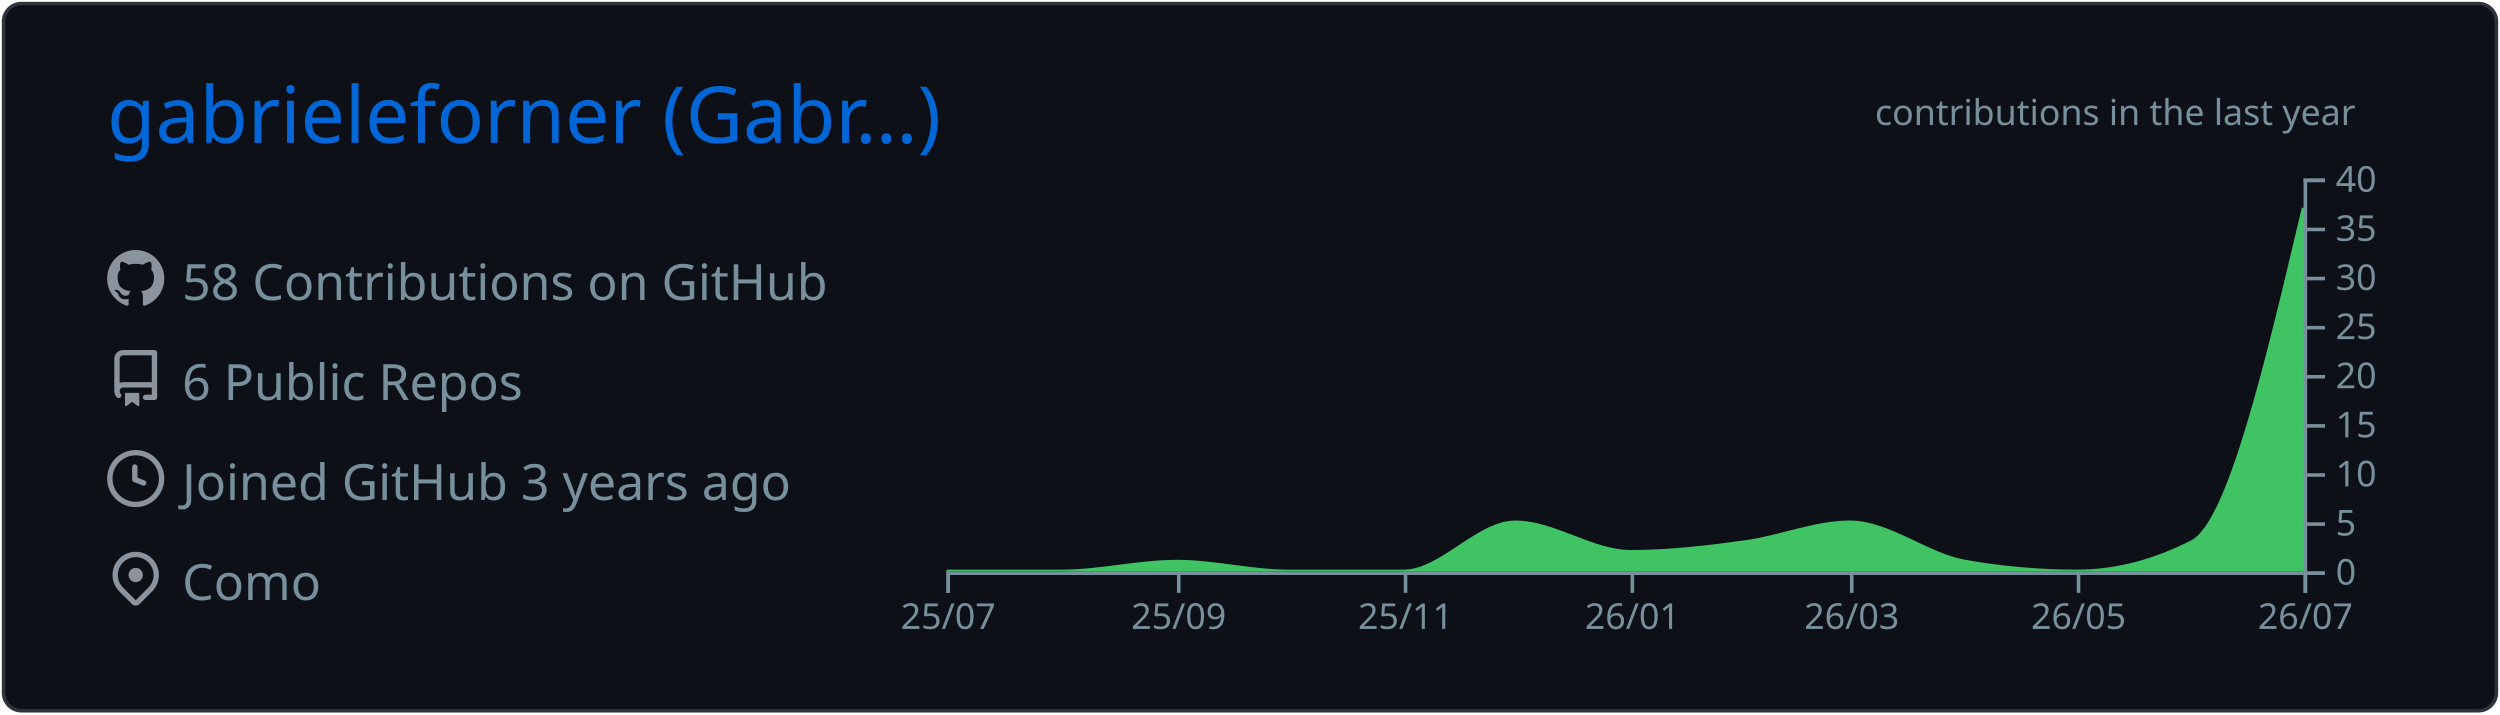
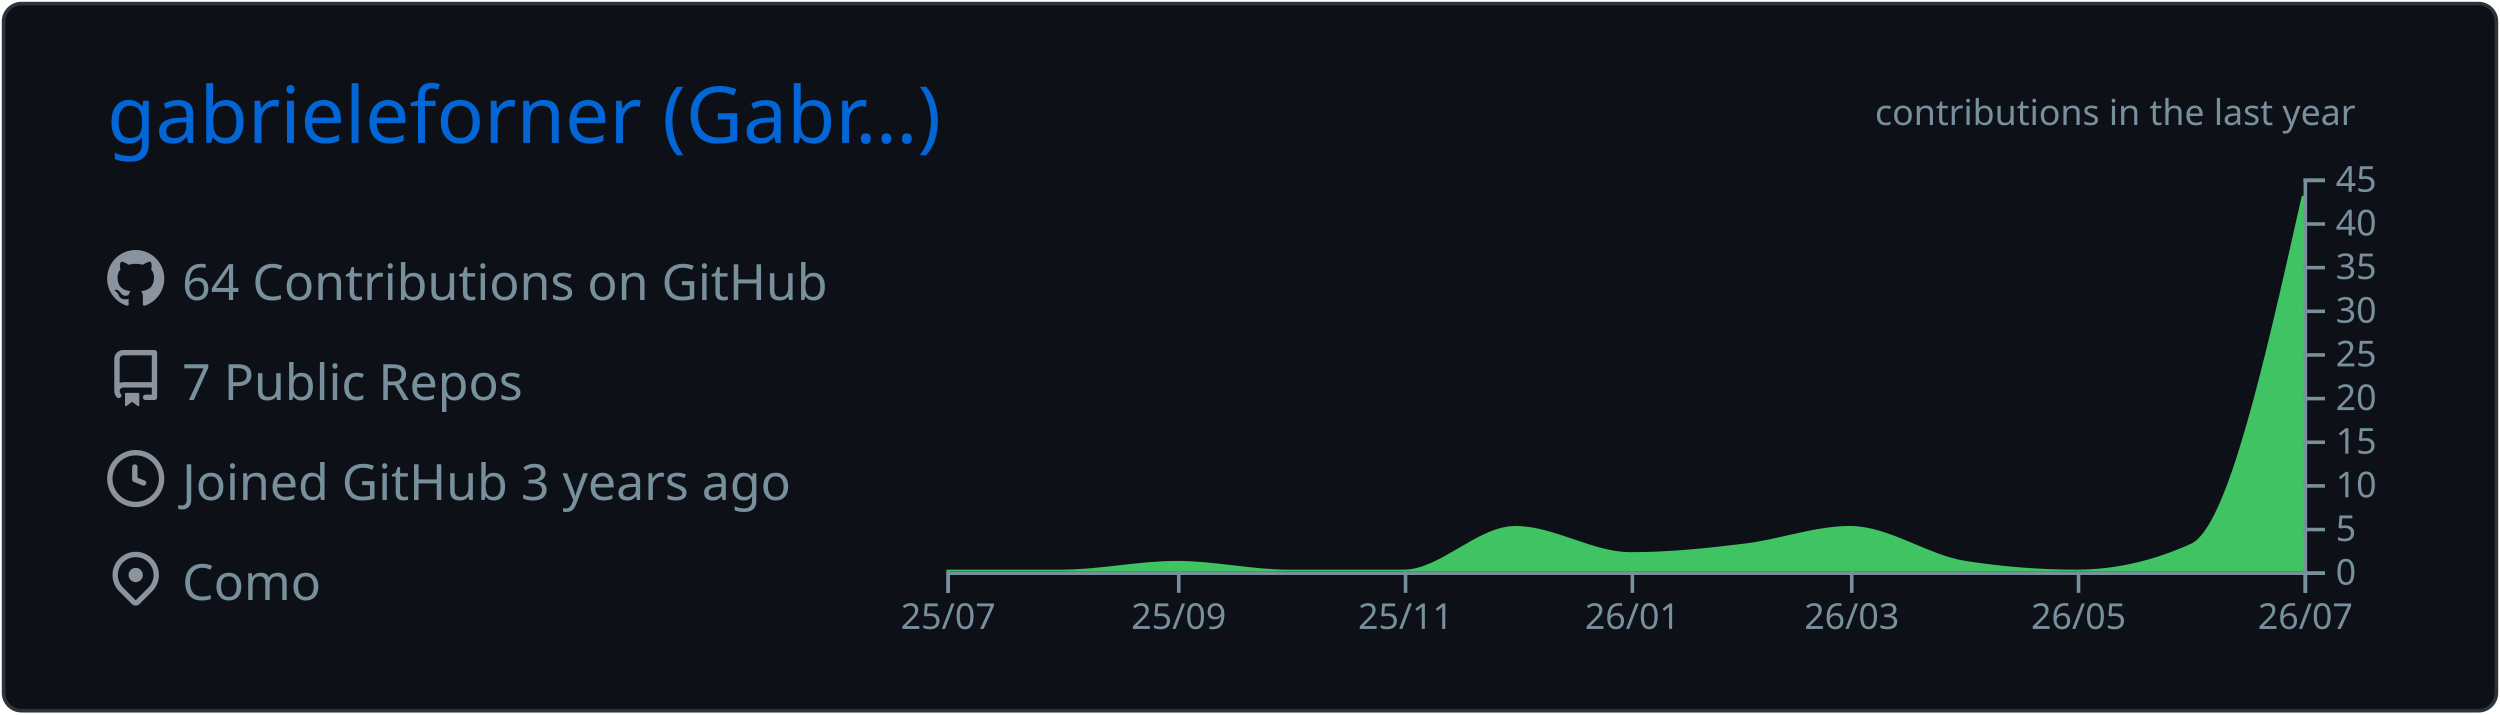
<svg xmlns="http://www.w3.org/2000/svg" width="700" height="200" viewBox="0 0 700 200">
  <style>* {
          font-family: 'Segoe UI', Ubuntu, "Helvetica Neue", Sans-Serif
        }</style>
  <g class="gpsc-root">
    <rect x="1" y="1" rx="5" ry="5" height="99%" width="99.714%" stroke="#2e343b" stroke-width="1" fill="#0d1117" stroke-opacity="1" />
    <text x="30" y="40" class="gpsc-item" style="--gpsc-i: 0; font-size: 22px; fill: #0366d6;">gabrieleforner (Gabr…)</text>
    <g transform="translate(0,40)">
      <g transform="translate(30,30)">
        <g class="gpsc-item" style="--gpsc-i: 0;">
          <g transform="translate(0,0)" width="14" height="14" fill="#8b949e">
            <path fill-rule="evenodd" d="M8 0C3.58 0 0 3.58 0 8c0 3.54 2.29 6.53 5.47 7.59.4.07.55-.17.55-.38 0-.19-.01-.82-.01-1.49-2.01.37-2.53-.49-2.69-.94-.09-.23-.48-.94-.82-1.13-.28-.15-.68-.52-.01-.53.63-.01 1.08.58 1.23.82.72 1.21 1.87.87 2.33.66.07-.52.28-.87.51-1.07-1.78-.2-3.64-.89-3.64-3.95 0-.87.31-1.59.82-2.15-.08-.2-.36-1.02.08-2.12 0 0 .67-.21 2.2.82.64-.18 1.32-.27 2-.27.68 0 1.36.09 2 .27 1.53-1.04 2.2-.82 2.2-.82.44 1.1.16 1.92.08 2.12.51.56.82 1.27.82 2.15 0 3.07-1.87 3.75-3.65 3.95.29.25.54.73.54 1.48 0 1.07-.01 1.93-.01 2.2 0 .21.15.46.55.38A8.013 8.013 0 0016 8c0-4.42-3.58-8-8-8z" />
          </g>
        </g>
        <g class="gpsc-item" style="--gpsc-i: 1;">
          <g transform="translate(0,28)" width="14" height="14" fill="#8b949e">
            <path fill-rule="evenodd" d="M2 2.5A2.5 2.5 0 014.5 0h8.75a.75.75 0 01.75.75v12.5a.75.75 0 01-.75.75h-2.5a.75.75 0 110-1.5h1.75v-2h-8a1 1 0 00-.714 1.7.75.75 0 01-1.072 1.05A2.495 2.495 0 012 11.5v-9zm10.5-1V9h-8c-.356 0-.694.074-1 .208V2.5a1 1 0 011-1h8zM5 12.25v3.25a.25.25 0 00.4.2l1.45-1.087a.25.25 0 01.3 0L8.6 15.7a.25.25 0 00.4-.2v-3.25a.25.25 0 00-.25-.25h-3.5a.25.25 0 00-.25.25z" />
          </g>
        </g>
        <g class="gpsc-item" style="--gpsc-i: 2;">
          <g transform="translate(0,56)" width="14" height="14" fill="#8b949e">
            <path fill-rule="evenodd" d="M1.5 8a6.5 6.5 0 1113 0 6.5 6.5 0 01-13 0zM8 0a8 8 0 100 16A8 8 0 008 0zm.5 4.75a.75.75 0 00-1.5 0v3.5a.75.75 0 00.471.696l2.5 1a.75.75 0 00.557-1.392L8.5 7.742V4.75z" />
          </g>
        </g>
        <g class="gpsc-item" style="--gpsc-i: 3;">
          <g transform="translate(0,84)" width="14" height="14" fill="#8b949e">
            <path fill-rule="evenodd" d="M11.536 3.464a5 5 0 010 7.072L8 14.07l-3.536-3.535a5 5 0 117.072-7.072v.001zm1.06 8.132a6.5 6.5 0 10-9.192 0l3.535 3.536a1.5 1.5 0 002.122 0l3.535-3.536zM8 9a2 2 0 100-4 2 2 0 000 4z" />
          </g>
        </g>
-         <text x="21" y="14" class="gpsc-item" style="--gpsc-i: 0; fill: #77909c; font-size: 14px;">58 Contributions on GitHub</text>
-         <text x="21" y="42" class="gpsc-item" style="--gpsc-i: 1; fill: #77909c; font-size: 14px;">6 Public Repos</text>
+         <text x="21" y="14" class="gpsc-item" style="--gpsc-i: 0; fill: #77909c; font-size: 14px;">64 Contributions on GitHub</text>
+         <text x="21" y="42" class="gpsc-item" style="--gpsc-i: 1; fill: #77909c; font-size: 14px;">7 Public Repos</text>
        <text x="21" y="70" class="gpsc-item" style="--gpsc-i: 2; fill: #77909c; font-size: 14px;">Joined GitHub 3 years ago</text>
        <text x="21" y="98" class="gpsc-item" style="--gpsc-i: 3; fill: #77909c; font-size: 14px;">Como</text>
      </g>
      <g color="#40c463" transform="translate(295,10)">
        <clipPath id="gpsc-reveal-clip">
          <rect class="gpsc-reveal" x="-30" y="0" width="410" height="110" style="--gpsc-w: 410px; --gpsc-i: 4;" />
        </clipPath>
        <g clip-path="url(#gpsc-reveal-clip)" class="gpsc-chart" style="--gpsc-i: 4;">
-           <path transform="translate(-30,0)" stroke="#40c463" fill="#40c463" opacity="1" d="M0,110C10.758,110,21.516,110,32.274,110C43.032,110,53.79,107.25,64.548,107.25C74.959,107.25,85.37,110,95.781,110C106.539,110,117.297,110,128.055,110C138.466,110,148.877,96.25,159.288,96.25C170.046,96.25,180.804,104.5,191.562,104.5C202.32,104.5,213.078,103.252,223.836,101.75C233.553,100.394,243.269,96.25,252.986,96.25C263.744,96.25,274.502,105.356,285.26,107.25C295.671,109.083,306.082,110,316.493,110C327.251,110,338.009,107.25,348.767,101.75C359.178,96.427,369.589,52.339,380,8.25L380,110C369.589,110,359.178,110,348.767,110C338.009,110,327.251,110,316.493,110C306.082,110,295.671,110,285.26,110C274.502,110,263.744,110,252.986,110C243.269,110,233.553,110,223.836,110C213.078,110,202.32,110,191.562,110C180.804,110,170.046,110,159.288,110C148.877,110,138.466,110,128.055,110C117.297,110,106.539,110,95.781,110C85.37,110,74.959,110,64.548,110C53.79,110,43.032,110,32.274,110C21.516,110,10.758,110,0,110Z" />
+           <path transform="translate(-30,0)" stroke="#40c463" fill="#40c463" opacity="1" d="M0,110C10.758,110,21.516,110,32.274,110C43.032,110,53.79,107.556,64.548,107.556C74.959,107.556,85.37,110,95.781,110C106.539,110,117.297,110,128.055,110C138.466,110,148.877,97.778,159.288,97.778C170.046,97.778,180.804,105.111,191.562,105.111C202.32,105.111,213.078,104.001,223.836,102.667C233.553,101.461,243.269,97.778,252.986,97.778C263.744,97.778,274.502,105.872,285.26,107.556C295.671,109.185,306.082,110,316.493,110C327.251,110,338.009,107.556,348.767,102.667C359.178,97.935,369.589,51.412,380,4.889L380,110C369.589,110,359.178,110,348.767,110C338.009,110,327.251,110,316.493,110C306.082,110,295.671,110,285.26,110C274.502,110,263.744,110,252.986,110C243.269,110,233.553,110,223.836,110C213.078,110,202.32,110,191.562,110C180.804,110,170.046,110,159.288,110C148.877,110,138.466,110,128.055,110C117.297,110,106.539,110,95.781,110C85.37,110,74.959,110,64.548,110C53.79,110,43.032,110,32.274,110C21.516,110,10.758,110,0,110Z" />
        </g>
        <g color="#77909c" transform="translate(-30,110)" fill="none" font-size="10" font-family="sans-serif" text-anchor="middle">
          <path class="domain" stroke="currentColor" d="M0.5,6V0.5H380.5V6" />
          <g class="tick" opacity="1" transform="translate(0.5,0)">
            <line stroke="currentColor" y2="6" />
            <text fill="currentColor" y="9" dy="0.71em">25/07</text>
          </g>
          <g class="tick" opacity="1" transform="translate(65.04795,0)">
            <line stroke="currentColor" y2="6" />
            <text fill="currentColor" y="9" dy="0.71em">25/09</text>
          </g>
          <g class="tick" opacity="1" transform="translate(128.5548,0)">
            <line stroke="currentColor" y2="6" />
            <text fill="currentColor" y="9" dy="0.71em">25/11</text>
          </g>
          <g class="tick" opacity="1" transform="translate(192.0616,0)">
            <line stroke="currentColor" y2="6" />
            <text fill="currentColor" y="9" dy="0.71em">26/01</text>
          </g>
          <g class="tick" opacity="1" transform="translate(253.4863,0)">
            <line stroke="currentColor" y2="6" />
            <text fill="currentColor" y="9" dy="0.71em">26/03</text>
          </g>
          <g class="tick" opacity="1" transform="translate(316.9932,0)">
            <line stroke="currentColor" y2="6" />
            <text fill="currentColor" y="9" dy="0.71em">26/05</text>
          </g>
          <g class="tick" opacity="1" transform="translate(380.5,0)">
            <line stroke="currentColor" y2="6" />
            <text fill="currentColor" y="9" dy="0.71em">26/07</text>
          </g>
        </g>
        <g color="#77909c" transform="translate(350,0)" fill="none" font-size="10" font-family="sans-serif" text-anchor="start">
          <path class="domain" stroke="currentColor" d="M6,110.5H0.5V0.5H6" />
          <g class="tick" opacity="1" transform="translate(0,110.5)">
            <line stroke="currentColor" x2="6" />
            <text fill="currentColor" x="9" dy="0.32em">0</text>
          </g>
-           <g class="tick" opacity="1" transform="translate(0,96.75)">
+           <g class="tick" opacity="1" transform="translate(0,98.27778)">
            <line stroke="currentColor" x2="6" />
            <text fill="currentColor" x="9" dy="0.32em">5</text>
          </g>
-           <g class="tick" opacity="1" transform="translate(0,83)">
+           <g class="tick" opacity="1" transform="translate(0,86.05556)">
            <line stroke="currentColor" x2="6" />
            <text fill="currentColor" x="9" dy="0.32em">10</text>
          </g>
-           <g class="tick" opacity="1" transform="translate(0,69.25)">
+           <g class="tick" opacity="1" transform="translate(0,73.83333)">
            <line stroke="currentColor" x2="6" />
            <text fill="currentColor" x="9" dy="0.32em">15</text>
          </g>
-           <g class="tick" opacity="1" transform="translate(0,55.5)">
+           <g class="tick" opacity="1" transform="translate(0,61.61111)">
            <line stroke="currentColor" x2="6" />
            <text fill="currentColor" x="9" dy="0.32em">20</text>
          </g>
-           <g class="tick" opacity="1" transform="translate(0,41.75)">
+           <g class="tick" opacity="1" transform="translate(0,49.38889)">
            <line stroke="currentColor" x2="6" />
            <text fill="currentColor" x="9" dy="0.32em">25</text>
          </g>
-           <g class="tick" opacity="1" transform="translate(0,28)">
+           <g class="tick" opacity="1" transform="translate(0,37.16667)">
            <line stroke="currentColor" x2="6" />
            <text fill="currentColor" x="9" dy="0.32em">30</text>
          </g>
-           <g class="tick" opacity="1" transform="translate(0,14.25)">
+           <g class="tick" opacity="1" transform="translate(0,24.94444)">
            <line stroke="currentColor" x2="6" />
            <text fill="currentColor" x="9" dy="0.32em">35</text>
          </g>
+           <g class="tick" opacity="1" transform="translate(0,12.72222)">
+             <line stroke="currentColor" x2="6" />
+             <text fill="currentColor" x="9" dy="0.32em">40</text>
+           </g>
          <g class="tick" opacity="1" transform="translate(0,0.5)">
            <line stroke="currentColor" x2="6" />
-             <text fill="currentColor" x="9" dy="0.32em">40</text>
+             <text fill="currentColor" x="9" dy="0.32em">45</text>
          </g>
        </g>
        <g>
          <text y="-15" x="230" style="fill: #77909c; font-size: 10px;">contributions in the last year</text>
        </g>
      </g>
    </g>
  </g>
</svg>
